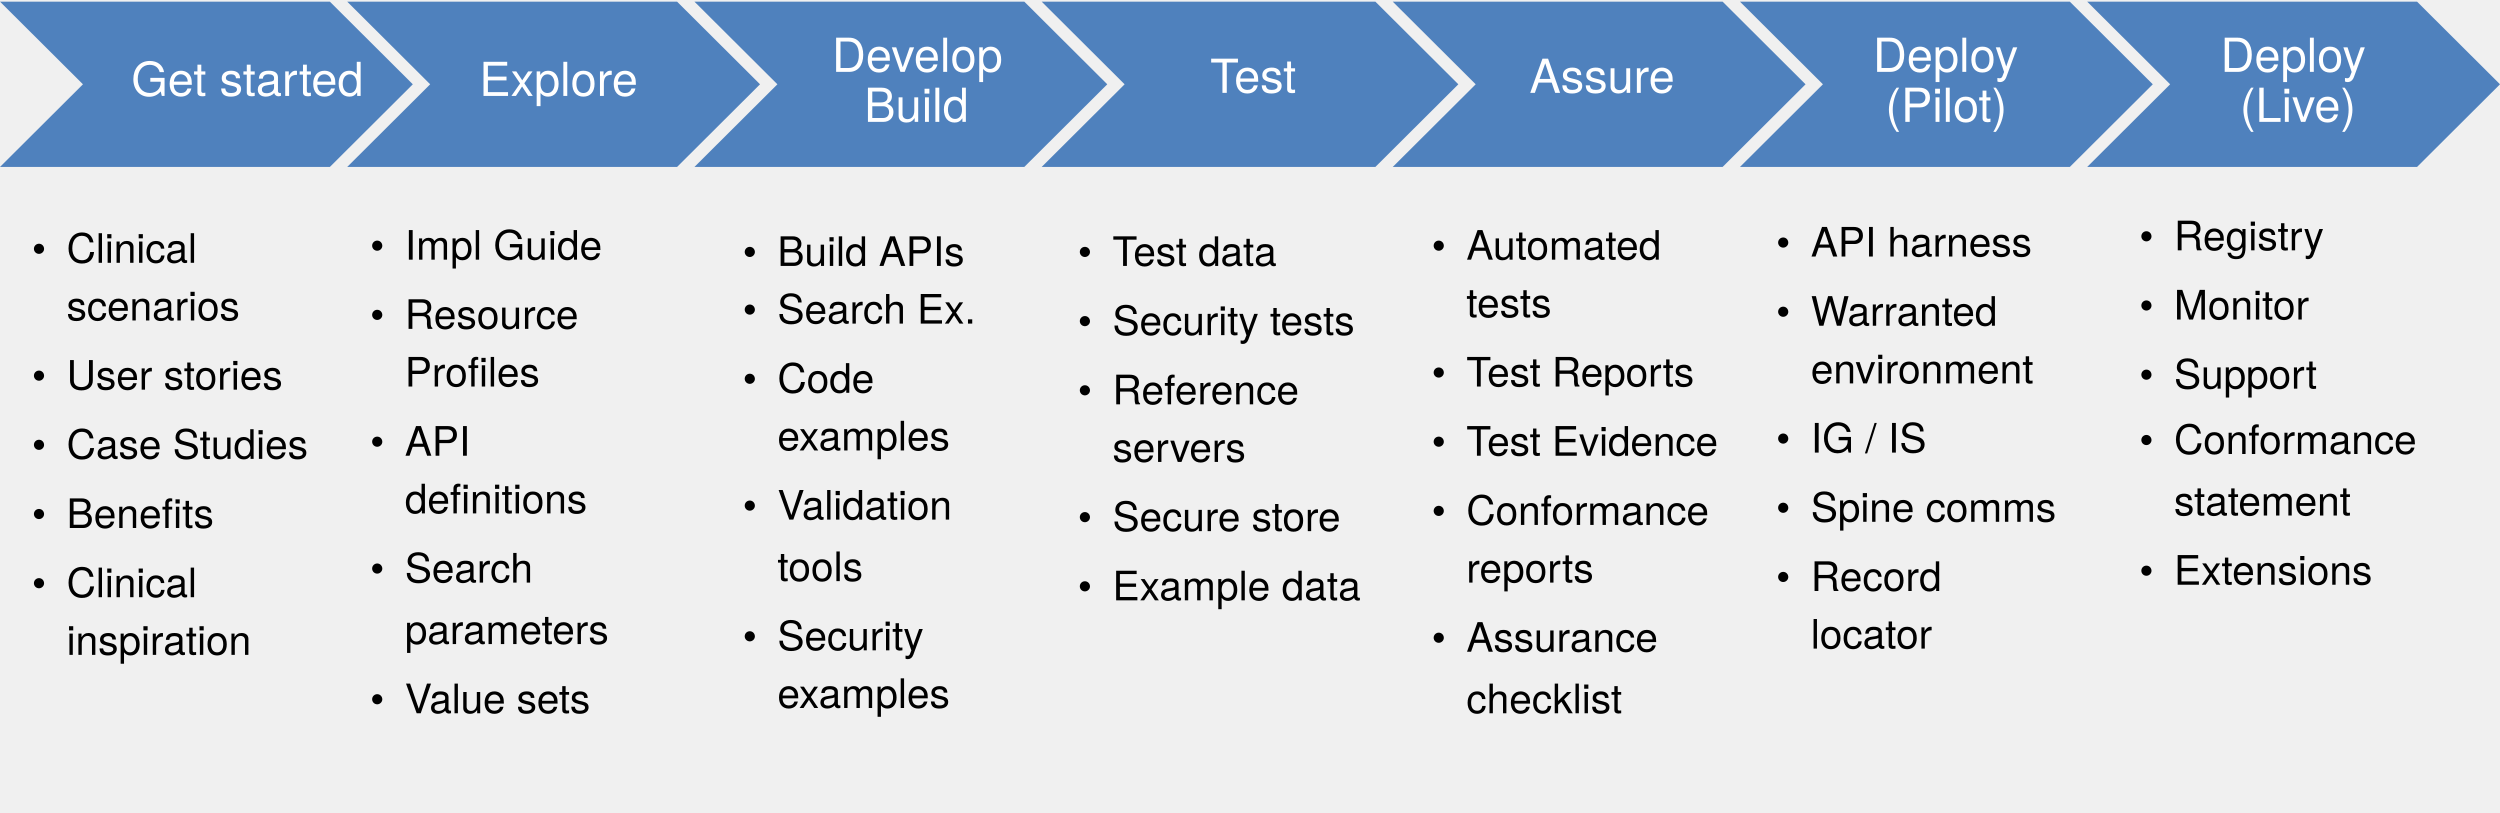
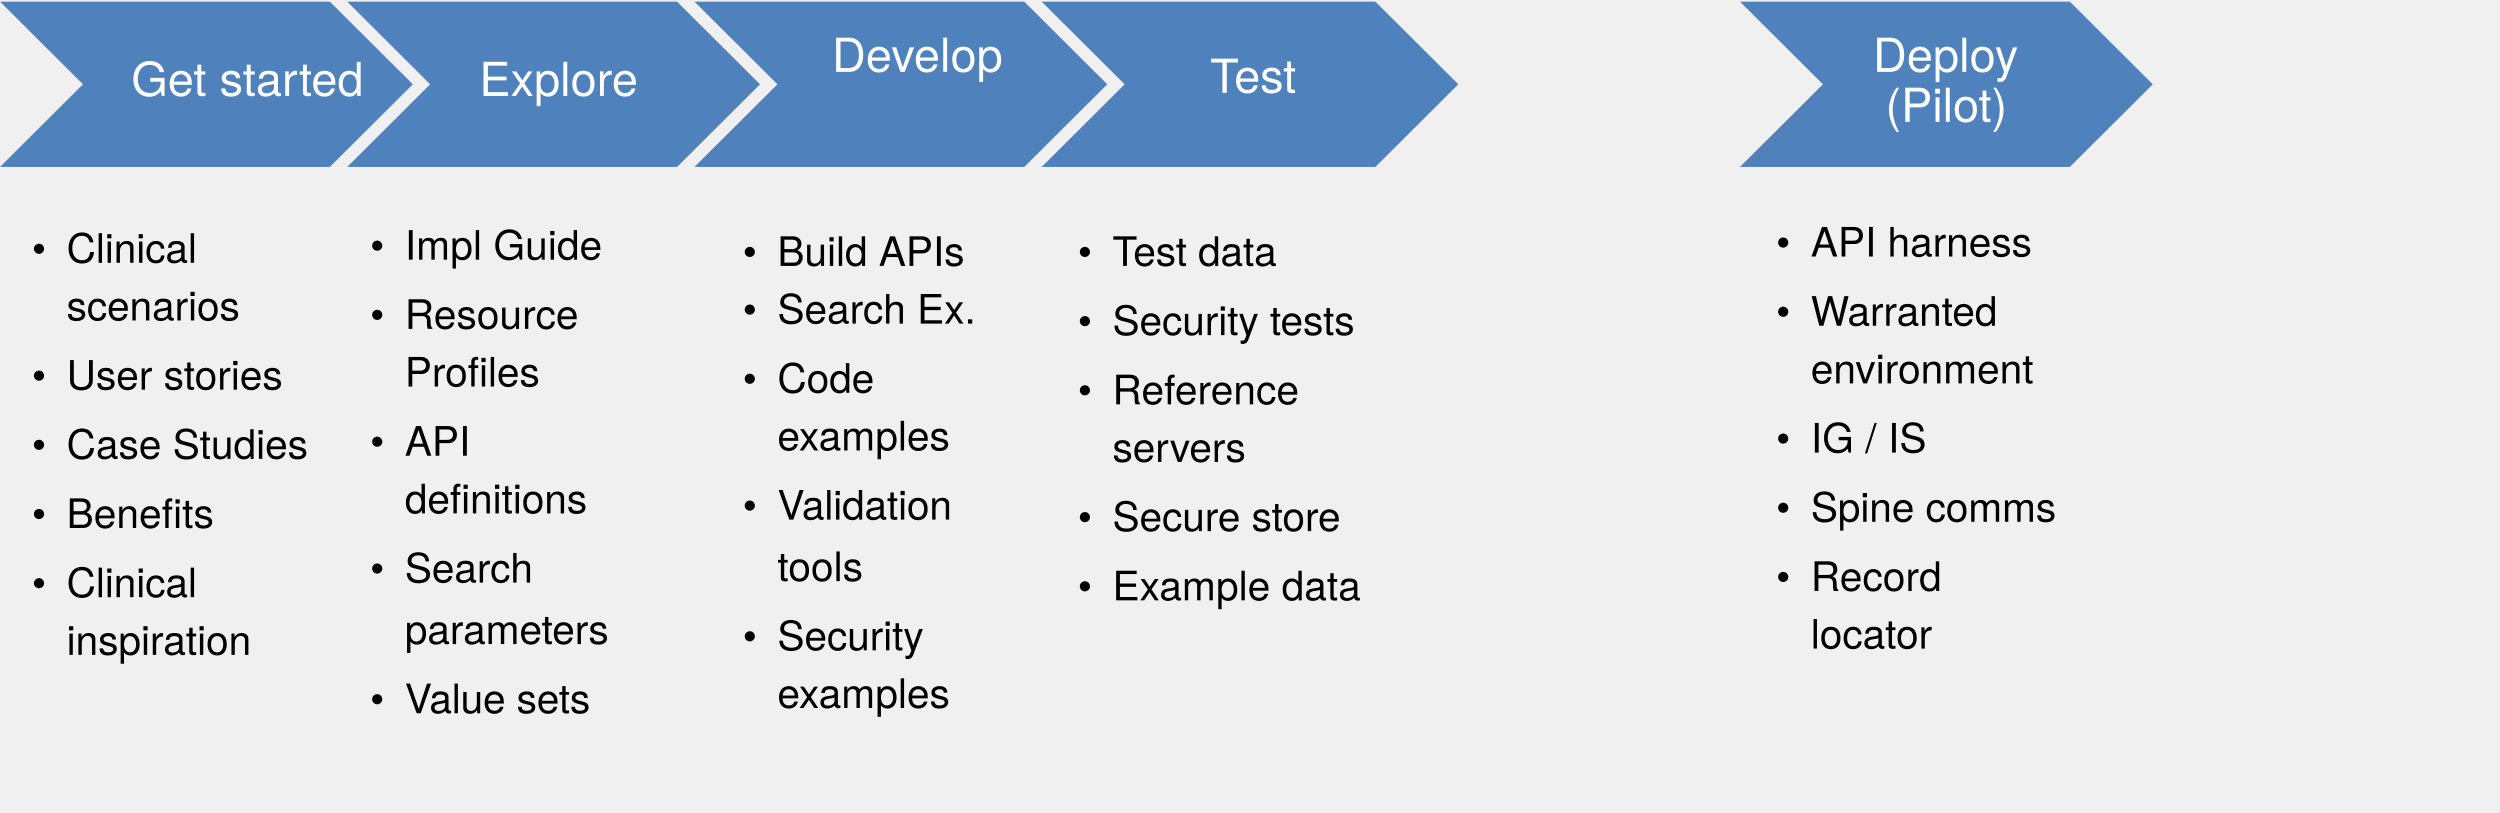
<svg xmlns="http://www.w3.org/2000/svg" xmlns:xlink="http://www.w3.org/1999/xlink" width="100%" viewBox="0 0 800 260" version="1.1">
  <defs />
  <g id="Page-1" stroke="none" stroke-width="1" fill="none" fill-rule="evenodd">
    <g id="guide" transform="translate(-1, -12)">
      <path d="M1,12.53 L106.556,12.53 L133.099,38.975 L106.556,65.42 L1,65.42 L27.543,38.975 L1,12.53 Z" id="Fill-3" fill="#4F81BD" />
      <text id="Engage" font-family="HelveticaNeue, Helvetica Neue" font-size="15" font-weight="normal" letter-spacing="0.01" fill="#FFFFFF">
        <tspan x="43.018" y="42.709">Get started</tspan>
      </text>
      <text id="•" font-family="HelveticaNeue, Helvetica Neue" font-size="13" font-weight="normal" fill="#000000">
        <tspan x="11.199" y="96.102">•</tspan>
      </text>
      <text id="Clinical-" font-family="HelveticaNeue, Helvetica Neue" font-size="13" font-weight="normal" letter-spacing="-0.025" fill="#000000">
        <tspan x="22.31" y="96.102">Clinical</tspan>
      </text>
      <text id="scenarios" font-family="HelveticaNeue, Helvetica Neue" font-size="13" font-weight="normal" letter-spacing="-0.026" fill="#000000">
        <tspan x="22.31" y="114.552">scenarios</tspan>
      </text>
      <text id="•" font-family="HelveticaNeue, Helvetica Neue" font-size="13" font-weight="normal" fill="#000000">
        <tspan x="11.199" y="136.692">•</tspan>
      </text>
      <text id="User-stories" font-family="HelveticaNeue, Helvetica Neue" font-size="13" font-weight="normal" letter-spacing="0.001" fill="#000000">
        <tspan x="22.31" y="136.692">User stories</tspan>
      </text>
      <text id="•" font-family="HelveticaNeue, Helvetica Neue" font-size="13" font-weight="normal" fill="#000000">
        <tspan x="11.199" y="158.832">•</tspan>
      </text>
      <text id="Case-studies" font-family="HelveticaNeue, Helvetica Neue" font-size="13" font-weight="normal" letter-spacing="0.001" fill="#000000">
        <tspan x="22.31" y="158.832">Case Studies</tspan>
      </text>
      <text id="•" font-family="HelveticaNeue, Helvetica Neue" font-size="13" font-weight="normal" fill="#000000">
        <tspan x="11.199" y="180.972">•</tspan>
      </text>
      <text id="Benefits" font-family="HelveticaNeue, Helvetica Neue" font-size="13" font-weight="normal" letter-spacing="0.021" fill="#000000">
        <tspan x="22.31" y="180.972">Benefits</tspan>
      </text>
      <text id="•" font-family="HelveticaNeue, Helvetica Neue" font-size="13" font-weight="normal" fill="#000000">
        <tspan x="11.199" y="203.112">•</tspan>
      </text>
      <text id="Clinical-" font-family="HelveticaNeue, Helvetica Neue" font-size="13" font-weight="normal" letter-spacing="-0.025" fill="#000000">
        <tspan x="22.31" y="203.112">Clinical	</tspan>
      </text>
      <text id="inspiration" font-family="HelveticaNeue, Helvetica Neue" font-size="13" font-weight="normal" letter-spacing="-0.011" fill="#000000">
        <tspan x="22.31" y="221.562">inspiration</tspan>
      </text>
      <path d="M112.111,12.53 L217.667,12.53 L244.21,38.975 L217.667,65.42 L112.111,65.42 L138.654,38.975 L112.111,12.53 Z" id="Fill-5" fill="#4F81BD" />
      <text id="Explore" font-family="HelveticaNeue, Helvetica Neue" font-size="15" font-weight="normal" letter-spacing="0.01" fill="#FFFFFF">
        <tspan x="154.384" y="42.709">Explore</tspan>
      </text>
      <text id="•" font-family="HelveticaNeue, Helvetica Neue" font-size="13" font-weight="normal" fill="#000000">
        <tspan x="119.428" y="95.102">•</tspan>
      </text>
      <text id="Impl" font-family="HelveticaNeue, Helvetica Neue" font-size="13" font-weight="normal" letter-spacing="0.025" fill="#000000">
        <tspan x="130.539" y="95.102">Impl Guide</tspan>
      </text>
      <text id="•" font-family="HelveticaNeue, Helvetica Neue" font-size="13" font-weight="normal" fill="#000000">
        <tspan x="119.428" y="117.242">•</tspan>
      </text>
      <text id="Resource-" font-family="HelveticaNeue, Helvetica Neue" font-size="13" font-weight="normal" letter-spacing="0.021" fill="#000000">
        <tspan x="130.539" y="117.242">Resource	</tspan>
      </text>
      <text id="Profiles" font-family="HelveticaNeue, Helvetica Neue" font-size="13" font-weight="normal" letter-spacing="-0.013" fill="#000000">
        <tspan x="130.539" y="135.692">Profiles</tspan>
      </text>
      <text id="•" font-family="HelveticaNeue, Helvetica Neue" font-size="13" font-weight="normal" fill="#000000">
        <tspan x="119.428" y="157.832">•</tspan>
      </text>
      <text id="API" font-family="HelveticaNeue, Helvetica Neue" font-size="13" font-weight="normal" letter-spacing="-0.006" fill="#000000">
        <tspan x="130.539" y="157.832">API</tspan>
      </text>
      <text id="definitions" font-family="HelveticaNeue, Helvetica Neue" font-size="13" font-weight="normal" letter-spacing="-0.019" fill="#000000">
        <tspan x="130.539" y="176.282">definitions</tspan>
      </text>
      <text id="•" font-family="HelveticaNeue, Helvetica Neue" font-size="13" font-weight="normal" fill="#000000">
        <tspan x="119.428" y="198.422">•</tspan>
      </text>
      <text id="Search-" font-family="HelveticaNeue, Helvetica Neue" font-size="13" font-weight="normal" letter-spacing="-0.023" fill="#000000">
        <tspan x="130.539" y="198.422">Search	</tspan>
      </text>
      <text id="parameters" font-family="HelveticaNeue, Helvetica Neue" font-size="13" font-weight="normal" letter-spacing="-0.019" fill="#000000">
        <tspan x="130.539" y="218.102">parameters</tspan>
      </text>
      <text id="•" font-family="HelveticaNeue, Helvetica Neue" font-size="13" font-weight="normal" fill="#000000">
        <tspan x="119.428" y="240.242">•</tspan>
      </text>
      <text id="Value-sets" font-family="HelveticaNeue, Helvetica Neue" font-size="13" font-weight="normal" letter-spacing="-0.051" fill="#000000">
        <tspan x="130.539" y="240.242">Value sets</tspan>
      </text>
      <path d="M223.222,12.53 L328.778,12.53 L355.321,38.975 L328.778,65.42 L223.222,65.42 L249.765,38.975 L223.222,12.53 Z" id="Fill-7" fill="#4F81BD" />
      <text id="Design-&amp;-" font-family="HelveticaNeue, Helvetica Neue" font-size="15" font-weight="normal" letter-spacing="0.024" fill="#FFFFFF">
        <tspan x="267.232" y="35">Develop</tspan>
        <tspan x="283.337" y="52.42">	</tspan>
      </text>
-       <text id="Build-" font-family="HelveticaNeue, Helvetica Neue" font-size="15" font-weight="normal" letter-spacing="0.024" fill="#FFFFFF">
-         <tspan x="277.555" y="51">Build</tspan>
-         <tspan x="280.701" y="68.42">	</tspan>
-       </text>
      <text id="•" font-family="HelveticaNeue, Helvetica Neue" font-size="13" font-weight="normal" fill="#000000">
        <tspan x="238.658" y="97.102">•</tspan>
      </text>
      <text id="Build-APIs" font-family="HelveticaNeue, Helvetica Neue" font-size="13" font-weight="normal" letter-spacing="-0.013" fill="#000000">
        <tspan x="249.769" y="97.102">Build APIs</tspan>
      </text>
      <text id="•" font-family="HelveticaNeue, Helvetica Neue" font-size="13" font-weight="normal" fill="#000000">
        <tspan x="238.658" y="115.552">•</tspan>
      </text>
      <text id="APIs" font-family="HelveticaNeue, Helvetica Neue" font-size="13" font-weight="normal" letter-spacing="-0.006" fill="#000000">
        <tspan x="249.769" y="115.552">Search Ex.</tspan>
      </text>
      <text id="•" font-family="HelveticaNeue, Helvetica Neue" font-size="13" font-weight="normal" fill="#000000">
        <tspan x="238.658" y="137.692">•</tspan>
      </text>
      <text id="Code-" font-family="HelveticaNeue, Helvetica Neue" font-size="13" font-weight="normal" letter-spacing="-0.025" fill="#000000">
        <tspan x="249.769" y="137.692">Code	</tspan>
      </text>
      <text id="examples" font-family="HelveticaNeue, Helvetica Neue" font-size="13" font-weight="normal" letter-spacing="0.002" fill="#000000">
        <tspan x="249.769" y="156.142">examples</tspan>
      </text>
      <text id="•" font-family="HelveticaNeue, Helvetica Neue" font-size="13" font-weight="normal" fill="#000000">
        <tspan x="238.658" y="178.282">•</tspan>
      </text>
      <text id="Validation-" font-family="HelveticaNeue, Helvetica Neue" font-size="13" font-weight="normal" letter-spacing="-0.051" fill="#000000">
        <tspan x="249.769" y="178.282">Validation	</tspan>
      </text>
      <text id="tools" font-family="HelveticaNeue, Helvetica Neue" font-size="13" font-weight="normal" letter-spacing="0.017" fill="#000000">
        <tspan x="249.769" y="197.962">tools</tspan>
      </text>
      <text id="•" font-family="HelveticaNeue, Helvetica Neue" font-size="13" font-weight="normal" fill="#000000">
        <tspan x="238.658" y="220.102">•</tspan>
      </text>
      <text id="Security-" font-family="HelveticaNeue, Helvetica Neue" font-size="13" font-weight="normal" letter-spacing="-0.023" fill="#000000">
        <tspan x="249.769" y="220.102">Security	</tspan>
      </text>
      <text id="examples" font-family="HelveticaNeue, Helvetica Neue" font-size="13" font-weight="normal" letter-spacing="0.002" fill="#000000">
        <tspan x="249.769" y="238.552">examples</tspan>
      </text>
      <path d="M334.333,12.53 L441.123,12.53 L467.667,38.975 L441.123,65.42 L334.333,65.42 L360.877,38.975 L334.333,12.53 Z" id="Fill-9" fill="#4F81BD" />
      <text id="Test" font-family="HelveticaNeue, Helvetica Neue" font-size="15" font-weight="normal" letter-spacing="-0.051" fill="#FFFFFF">
        <tspan x="388.258" y="41.709">Test</tspan>
      </text>
      <text id="•" font-family="HelveticaNeue, Helvetica Neue" font-size="13" font-weight="normal" fill="#000000">
        <tspan x="345.887" y="97.102">•</tspan>
      </text>
      <text id="Test-data" font-family="HelveticaNeue, Helvetica Neue" font-size="13" font-weight="normal" letter-spacing="-0.044" fill="#000000">
        <tspan x="356.998" y="97.102">Test	data</tspan>
      </text>
      <text id="•" font-family="HelveticaNeue, Helvetica Neue" font-size="13" font-weight="normal" fill="#000000">
        <tspan x="345.887" y="119.242">•</tspan>
      </text>
      <text id="Security-tests" font-family="HelveticaNeue, Helvetica Neue" font-size="13" font-weight="normal" letter-spacing="-0.023" fill="#000000">
        <tspan x="356.998" y="119.242">Security tests</tspan>
      </text>
      <text id="•" font-family="HelveticaNeue, Helvetica Neue" font-size="13" font-weight="normal" fill="#000000">
        <tspan x="345.887" y="141.382">•</tspan>
      </text>
      <text id="Reference-" font-family="HelveticaNeue, Helvetica Neue" font-size="13" font-weight="normal" letter-spacing="0.021" fill="#000000">
        <tspan x="356.998" y="141.382">Reference	</tspan>
      </text>
      <text id="servers" font-family="HelveticaNeue, Helvetica Neue" font-size="13" font-weight="normal" letter-spacing="-0.026" fill="#000000">
        <tspan x="356.998" y="159.832">servers</tspan>
      </text>
      <text id="•" font-family="HelveticaNeue, Helvetica Neue" font-size="13" font-weight="normal" fill="#000000">
        <tspan x="345.887" y="181.972">•</tspan>
      </text>
      <text id="Secure-store" font-family="HelveticaNeue, Helvetica Neue" font-size="13" font-weight="normal" letter-spacing="-0.023" fill="#000000">
        <tspan x="356.998" y="181.972">Secure store</tspan>
      </text>
      <text id="•" font-family="HelveticaNeue, Helvetica Neue" font-size="13" font-weight="normal" fill="#000000">
        <tspan x="345.887" y="204.112">•</tspan>
      </text>
      <text id="Example-data" font-family="HelveticaNeue, Helvetica Neue" font-size="13" font-weight="normal" letter-spacing="0.009" fill="#000000">
        <tspan x="356.998" y="204.112">Example data</tspan>
      </text>
-       <path d="M446.679,12.53 L552.235,12.53 L578.778,38.975 L552.235,65.42 L446.679,65.42 L473.222,38.975 L446.679,12.53 Z" id="Fill-11" fill="#4F81BD" />
-       <text id="Assure" font-family="HelveticaNeue, Helvetica Neue" font-size="15" font-weight="normal" letter-spacing="-0.007" fill="#FFFFFF">
-         <tspan x="490.429" y="41.709">Assure</tspan>
-       </text>
-       <text id="•" font-family="HelveticaNeue, Helvetica Neue" font-size="13" font-weight="normal" fill="#000000">
-         <tspan x="459.116" y="95.102">•</tspan>
-       </text>
-       <text id="Automated-" font-family="HelveticaNeue, Helvetica Neue" font-size="13" font-weight="normal" letter-spacing="-0.006" fill="#000000">
-         <tspan x="470.227" y="95.102">Automated	</tspan>
-       </text>
-       <text id="tests" font-family="HelveticaNeue, Helvetica Neue" font-size="13" font-weight="normal" letter-spacing="0.017" fill="#000000">
-         <tspan x="470.227" y="113.552">tests</tspan>
-       </text>
-       <text id="•" font-family="HelveticaNeue, Helvetica Neue" font-size="13" font-weight="normal" fill="#000000">
-         <tspan x="459.116" y="135.692">•</tspan>
-       </text>
-       <text id="Test-Reports" font-family="HelveticaNeue, Helvetica Neue" font-size="13" font-weight="normal" letter-spacing="-0.044" fill="#000000">
-         <tspan x="470.227" y="135.692">Test Reports</tspan>
-       </text>
-       <text id="•" font-family="HelveticaNeue, Helvetica Neue" font-size="13" font-weight="normal" fill="#000000">
-         <tspan x="459.116" y="157.832">•</tspan>
-       </text>
-       <text id="Test-Evidence" font-family="HelveticaNeue, Helvetica Neue" font-size="13" font-weight="normal" letter-spacing="-0.044" fill="#000000">
-         <tspan x="470.227" y="157.832">Test Evidence</tspan>
-       </text>
-       <text id="•" font-family="HelveticaNeue, Helvetica Neue" font-size="13" font-weight="normal" fill="#000000">
-         <tspan x="459.116" y="179.972">•</tspan>
-       </text>
-       <text id="Conformance-" font-family="HelveticaNeue, Helvetica Neue" font-size="13" font-weight="normal" letter-spacing="-0.025" fill="#000000">
-         <tspan x="470.227" y="179.972">Conformance	</tspan>
-       </text>
-       <text id="reports" font-family="HelveticaNeue, Helvetica Neue" font-size="13" font-weight="normal" letter-spacing="0.006" fill="#000000">
-         <tspan x="470.227" y="198.422">reports</tspan>
-       </text>
-       <text id="•" font-family="HelveticaNeue, Helvetica Neue" font-size="13" font-weight="normal" fill="#000000">
-         <tspan x="459.116" y="220.562">•</tspan>
-       </text>
-       <text id="Assurance-" font-family="HelveticaNeue, Helvetica Neue" font-size="13" font-weight="normal" letter-spacing="-0.006" fill="#000000">
-         <tspan x="470.227" y="220.562">Assurance</tspan>
-       </text>
-       <text id="checklist" font-family="HelveticaNeue, Helvetica Neue" font-size="13" font-weight="normal" letter-spacing="0.004" fill="#000000">
-         <tspan x="470.227" y="240.242">checklist</tspan>
-       </text>
      <path d="M557.79,12.53 L663.346,12.53 L689.889,38.975 L663.346,65.42 L557.79,65.42 L584.333,38.975 L557.79,12.53 Z" id="Fill-13" fill="#4F81BD" />
      <text id="Deploy-" font-family="HelveticaNeue, Helvetica Neue" font-size="15" font-weight="normal" letter-spacing="0.024" fill="#FFFFFF">
        <tspan x="600.347" y="35">Deploy	</tspan>
      </text>
      <text id="(Pilot)" font-family="HelveticaNeue, Helvetica Neue" font-size="15" font-weight="normal" letter-spacing="-0.015" fill="#FFFFFF">
        <tspan x="604.361" y="51">(Pilot)</tspan>
      </text>
      <text id="•" font-family="HelveticaNeue, Helvetica Neue" font-size="13" font-weight="normal" fill="#000000">
        <tspan x="569.345" y="94.102">•</tspan>
      </text>
      <text id="API-harness" font-family="HelveticaNeue, Helvetica Neue" font-size="13" font-weight="normal" letter-spacing="-0.006" fill="#000000">
        <tspan x="580.456" y="94.102">API harness</tspan>
      </text>
      <text id="•" font-family="HelveticaNeue, Helvetica Neue" font-size="13" font-weight="normal" fill="#000000">
        <tspan x="569.345" y="116.242">•</tspan>
      </text>
      <text id="Warranted-" font-family="HelveticaNeue, Helvetica Neue" font-size="13" font-weight="normal" letter-spacing="-0.025" fill="#000000">
        <tspan x="580.456" y="116.242">Warranted	</tspan>
      </text>
      <text id="environment" font-family="HelveticaNeue, Helvetica Neue" font-size="13" font-weight="normal" letter-spacing="0.002" fill="#000000">
        <tspan x="580.456" y="134.692">environment</tspan>
      </text>
      <text id="•" font-family="HelveticaNeue, Helvetica Neue" font-size="13" font-weight="normal" fill="#000000">
        <tspan x="569.345" y="156.832">•</tspan>
      </text>
      <text id="IG-/-IS" font-family="HelveticaNeue, Helvetica Neue" font-size="13" font-weight="normal" letter-spacing="0.025" fill="#000000">
        <tspan x="580.456" y="156.832">IG / IS</tspan>
      </text>
      <text id="•" font-family="HelveticaNeue, Helvetica Neue" font-size="13" font-weight="normal" fill="#000000">
        <tspan x="569.345" y="178.972">•</tspan>
      </text>
      <text id="Spine-comms-" font-family="HelveticaNeue, Helvetica Neue" font-size="13" font-weight="normal" letter-spacing="-0.023" fill="#000000">
        <tspan x="580.456" y="178.972">Spine comms	</tspan>
      </text>
      <text id="•" font-family="HelveticaNeue, Helvetica Neue" font-size="13" font-weight="normal" fill="#000000">
        <tspan x="569.345" y="201.112">•</tspan>
      </text>
      <text id="Record" font-family="HelveticaNeue, Helvetica Neue" font-size="13" font-weight="normal" letter-spacing="0.021" fill="#000000">
        <tspan x="580.456" y="201.112">Record</tspan>
      </text>
      <text id="locator" font-family="HelveticaNeue, Helvetica Neue" font-size="13" font-weight="normal" letter-spacing="-0.011" fill="#000000">
        <tspan x="580.456" y="219.562">locator</tspan>
      </text>
-       <path d="M668.901,12.53 L774.457,12.53 L801,38.975 L774.457,65.42 L668.901,65.42 L695.445,38.975 L668.901,12.53 Z" id="Fill-15" fill="#4F81BD" />
-       <text id="Deploy-" font-family="HelveticaNeue, Helvetica Neue" font-size="15" font-weight="normal" letter-spacing="0.024" fill="#FFFFFF">
-         <tspan x="711.576" y="35">Deploy	</tspan>
-       </text>
-       <text id="(Live)" font-family="HelveticaNeue, Helvetica Neue" font-size="15" font-weight="normal" letter-spacing="-0.015" fill="#FFFFFF">
-         <tspan x="717.797" y="51">(Live)</tspan>
-       </text>
-       <text id="•" font-family="HelveticaNeue, Helvetica Neue" font-size="13" font-weight="normal" fill="#000000">
-         <tspan x="685.574" y="92.102">•</tspan>
-       </text>
-       <text id="Registry" font-family="HelveticaNeue, Helvetica Neue" font-size="13" font-weight="normal" letter-spacing="0.021" fill="#000000">
-         <tspan x="696.685" y="92.102">Registry</tspan>
-       </text>
-       <text id="•" font-family="HelveticaNeue, Helvetica Neue" font-size="13" font-weight="normal" fill="#000000">
-         <tspan x="685.574" y="114.242">•</tspan>
-       </text>
-       <text id="Monitor" font-family="HelveticaNeue, Helvetica Neue" font-size="13" font-weight="normal" letter-spacing="0.002" fill="#000000">
-         <tspan x="696.685" y="114.242">Monitor</tspan>
-       </text>
-       <text id="•" font-family="HelveticaNeue, Helvetica Neue" font-size="13" font-weight="normal" fill="#000000">
-         <tspan x="685.574" y="136.382">•</tspan>
-       </text>
-       <text id="Support" font-family="HelveticaNeue, Helvetica Neue" font-size="13" font-weight="normal" letter-spacing="-0.023" fill="#000000">
-         <tspan x="696.685" y="136.382">Support</tspan>
-       </text>
-       <text id="•" font-family="HelveticaNeue, Helvetica Neue" font-size="13" font-weight="normal" fill="#000000">
-         <tspan x="685.574" y="157.292">•</tspan>
-       </text>
-       <text id="Conformance-" font-family="HelveticaNeue, Helvetica Neue" font-size="13" font-weight="normal" letter-spacing="-0.025" fill="#000000">
-         <tspan x="696.685" y="157.292">Conformance	</tspan>
-       </text>
-       <text id="statement" font-family="HelveticaNeue, Helvetica Neue" font-size="13" font-weight="normal" letter-spacing="-0.026" fill="#000000">
-         <tspan x="696.685" y="176.972">statement</tspan>
-       </text>
-       <text id="•" font-family="HelveticaNeue, Helvetica Neue" font-size="13" font-weight="normal" fill="#000000">
-         <tspan x="685.574" y="199.112">•</tspan>
-       </text>
-       <text id="Extensions" font-family="HelveticaNeue, Helvetica Neue" font-size="13" font-weight="normal" letter-spacing="0.009" fill="#000000">
-         <tspan x="696.685" y="199.112">Extensions</tspan>
-       </text>
-       <a xlink:href="../CareConnectAPI/engage.html" target="_top">
+       <a xlink:href="overview_engage.html" target="_top">
        <rect id="l-engage" fill-opacity="0" fill="#FFFFFF" x="0" y="0" width="105.824" height="269.518" class="s_link">
          <text x="10" y="20" width="100%" height="100%" style="text-anchor: middle"> </text>
        </rect>
      </a>
-       <a xlink:href="../CareConnectAPI/explore.html" target="_top">
+       <a xlink:href="overview_explore.html" target="_top">
        <rect id="l-explore" fill-opacity="0" fill="#FFFFFF" x="114.627" y="0" width="105.824" height="269.518" class="s_link">
          <text x="10" y="20" width="100%" height="100%" style="text-anchor: middle"> </text>
        </rect>
      </a>
-       <a xlink:href="../CareConnectAPI/design.html" target="_top">
+       <a xlink:href="overview_develop.html" target="_top">
        <rect id="l-design" fill-opacity="0" fill="#FFFFFF" x="223.222" y="0" width="105.824" height="269.518" class="s_link">
          <text x="10" y="20" width="100%" height="100%" style="text-anchor: middle"> </text>
        </rect>
      </a>
-       <a xlink:href="../CareConnectAPI/test.html" target="_top">
+       <a xlink:href="overview_test.html" target="_top">
        <rect id="l-test" fill-opacity="0" fill="#FFFFFF" x="333.966" y="0" width="105.824" height="269.518" class="s_link">
-           <text x="10" y="20" width="100%" height="100%" style="text-anchor: middle"> </text>
-         </rect>
-       </a>
-       <a xlink:href="../CareConnectAPI/assure.html" target="_top">
-         <rect id="l-accredit" fill-opacity="0" fill="#FFFFFF" x="447.966" y="0" width="105.824" height="269.518" class="s_link">
          <text x="10" y="20" width="100%" height="100%" style="text-anchor: middle"> </text>
        </rect>
      </a>
      <a xlink:href="../CareConnectAPI/deploy.html" target="_top">
        <rect id="l-deploy" fill-opacity="0" fill="#FFFFFF" x="560.544" y="0" width="214.824" height="269.518" class="s_link">
          <text x="10" y="20" width="100%" height="100%" style="text-anchor: middle"> </text>
        </rect>
      </a>
    </g>
  </g>
</svg>
